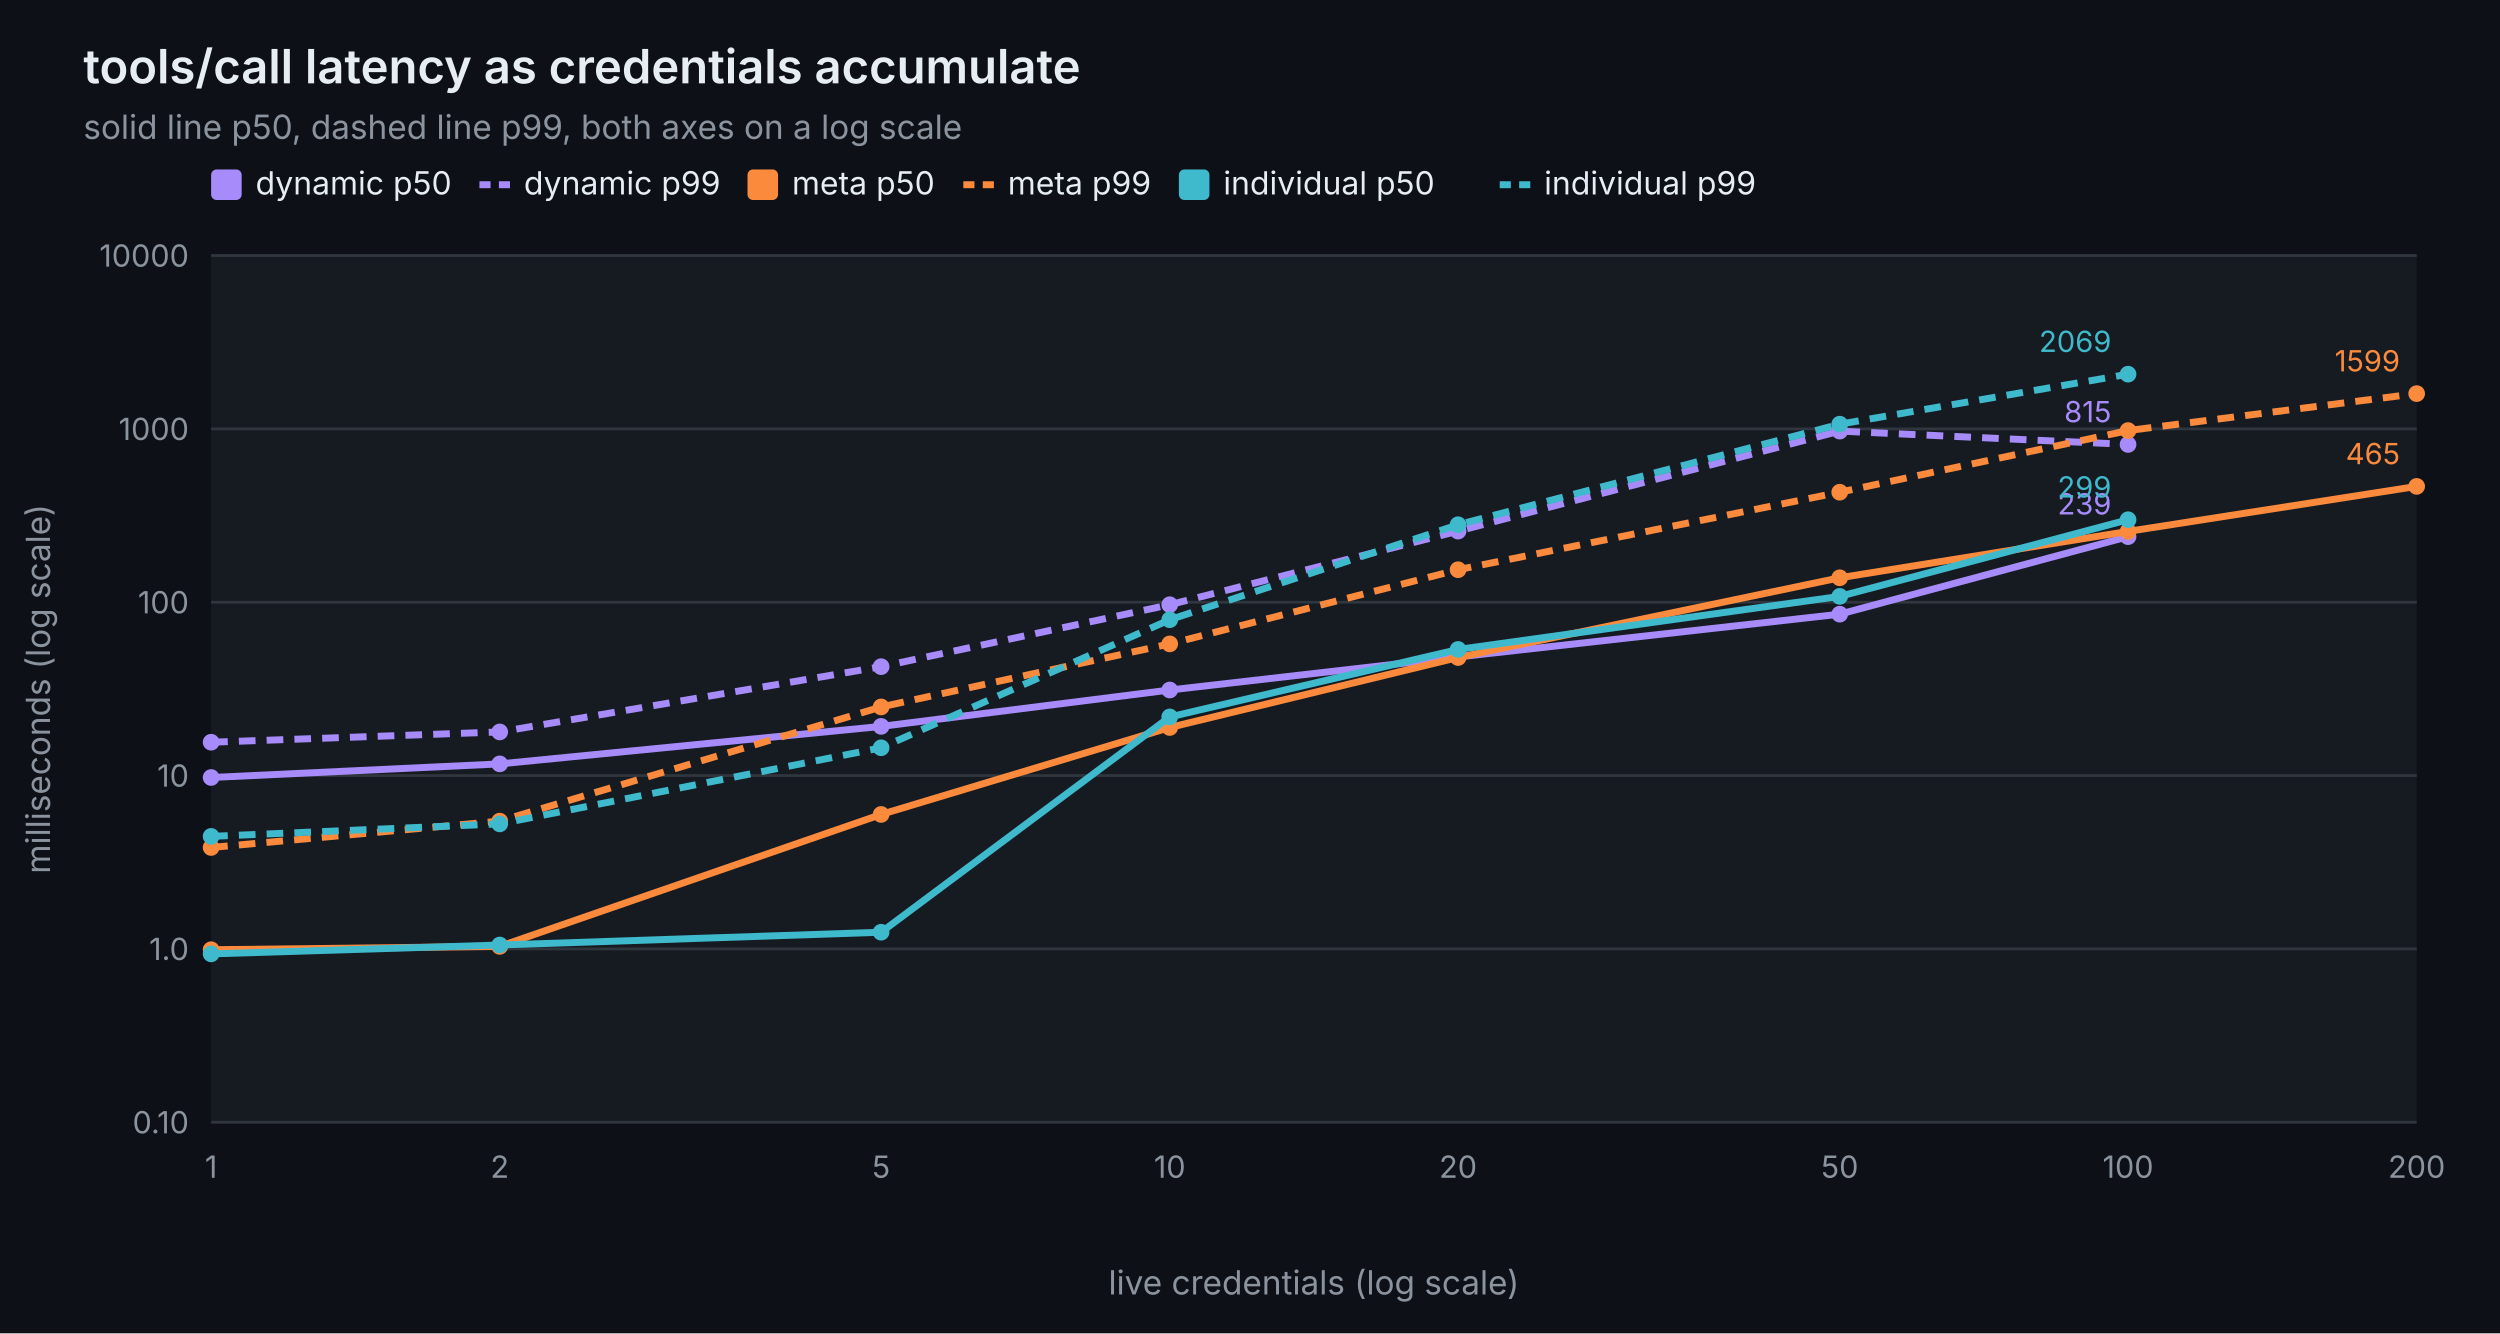
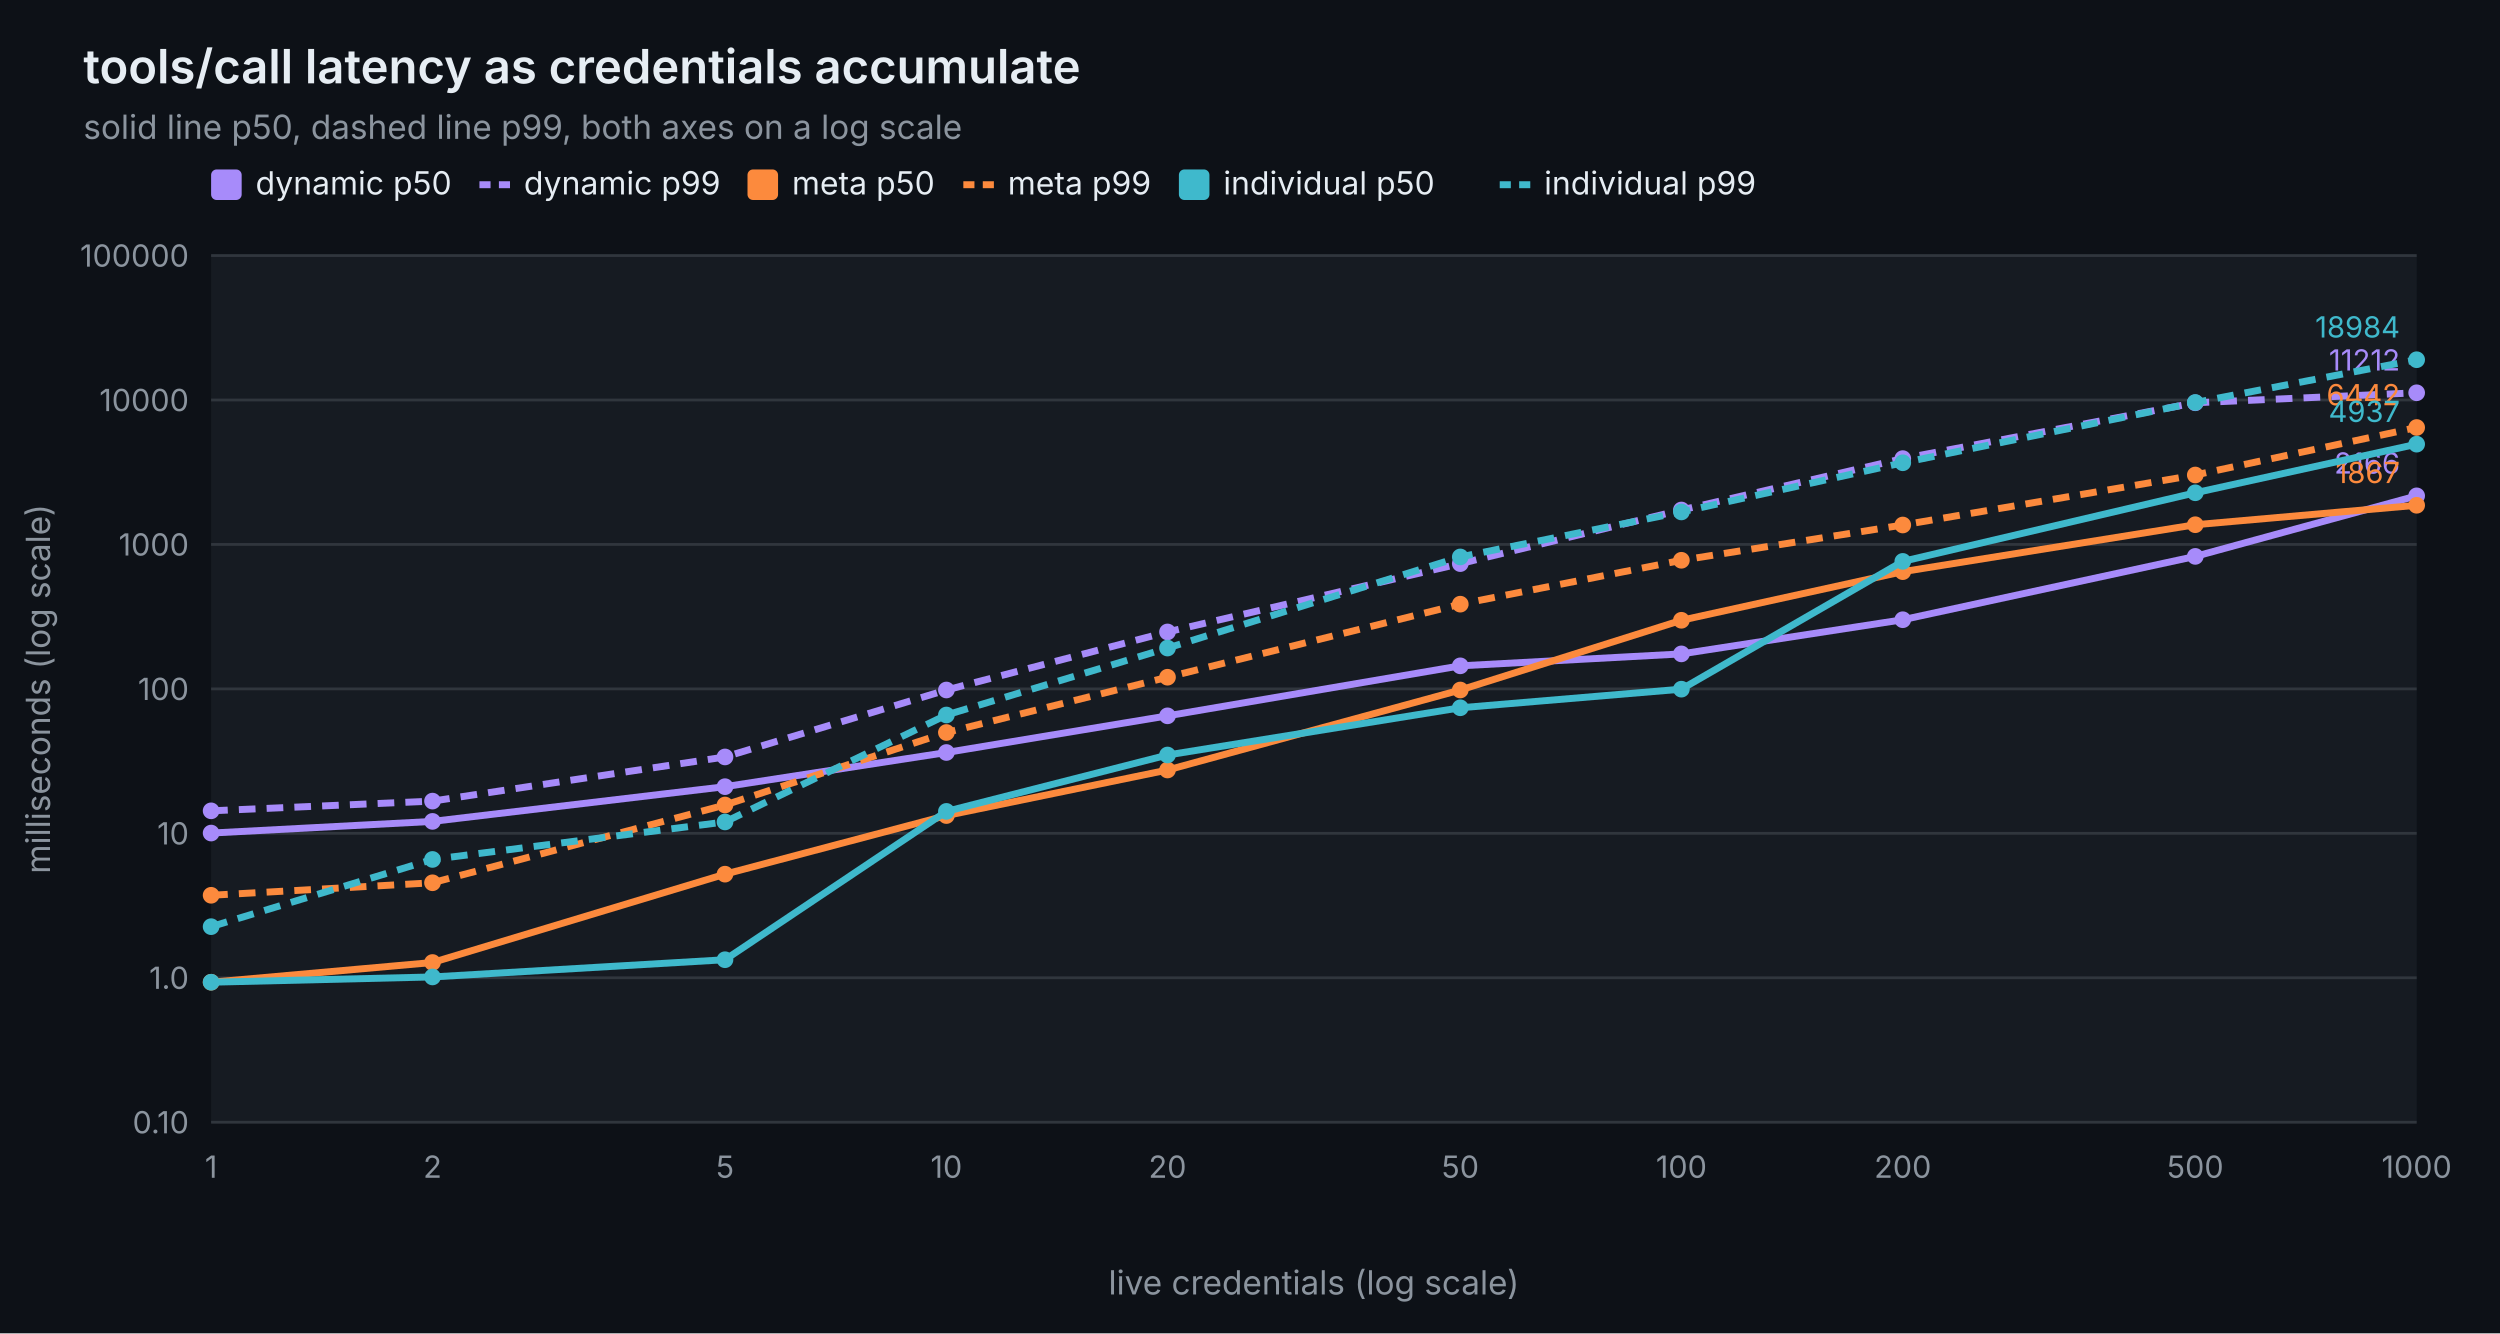
<svg xmlns="http://www.w3.org/2000/svg" viewBox="0 0 900 480" width="900" height="480" role="img" aria-label="tools/call latency as credentials accumulate. solid line p50, dashed line p99, both axes on a log scale">
  <rect width="900" height="480" fill="#0d1117" />
  <text x="30" y="30" font-family="ui-sans-serif,system-ui,-apple-system,Segoe UI,sans-serif" font-size="17" font-weight="600" fill="#e6edf3">tools/call latency as credentials accumulate</text>
  <text x="30" y="50" font-family="ui-sans-serif,system-ui,-apple-system,Segoe UI,sans-serif" font-size="12" fill="#8b949e">solid line p50, dashed line p99, both axes on a log scale</text>
  <rect x="76" y="92" width="794" height="312" fill="#161b22" />
  <rect x="76.0" y="61.0" width="11" height="11" rx="2" fill="#a78bfa" />
  <text x="92.0" y="70.0" font-family="ui-sans-serif,system-ui,-apple-system,Segoe UI,sans-serif" font-size="11.5" fill="#e6edf3">dynamic p50</text>
  <line x1="172.6" y1="66.5" x2="183.6" y2="66.5" stroke="#a78bfa" stroke-width="2.5" stroke-dasharray="4 3" />
  <text x="188.6" y="70.0" font-family="ui-sans-serif,system-ui,-apple-system,Segoe UI,sans-serif" font-size="11.5" fill="#e6edf3">dynamic p99</text>
  <rect x="269.1" y="61.0" width="11" height="11" rx="2" fill="#fc8a3d" />
  <text x="285.1" y="70.0" font-family="ui-sans-serif,system-ui,-apple-system,Segoe UI,sans-serif" font-size="11.5" fill="#e6edf3">meta p50</text>
  <line x1="346.8" y1="66.5" x2="357.8" y2="66.5" stroke="#fc8a3d" stroke-width="2.5" stroke-dasharray="4 3" />
  <text x="362.8" y="70.0" font-family="ui-sans-serif,system-ui,-apple-system,Segoe UI,sans-serif" font-size="11.5" fill="#e6edf3">meta p99</text>
  <rect x="424.4" y="61.0" width="11" height="11" rx="2" fill="#3fb9cc" />
  <text x="440.4" y="70.0" font-family="ui-sans-serif,system-ui,-apple-system,Segoe UI,sans-serif" font-size="11.5" fill="#e6edf3">individual p50</text>
  <line x1="539.9" y1="66.5" x2="550.9" y2="66.5" stroke="#3fb9cc" stroke-width="2.5" stroke-dasharray="4 3" />
  <text x="555.9" y="70.0" font-family="ui-sans-serif,system-ui,-apple-system,Segoe UI,sans-serif" font-size="11.5" fill="#e6edf3">individual p99</text>
  <line x1="76" y1="404.0" x2="870" y2="404.0" stroke="#30363d" stroke-width="1" />
  <text x="68" y="408.0" font-family="ui-sans-serif,system-ui,-apple-system,Segoe UI,sans-serif" font-size="11" text-anchor="end" fill="#8b949e">0.10</text>
-   <line x1="76" y1="341.6" x2="870" y2="341.6" stroke="#30363d" stroke-width="1" />
-   <text x="68" y="345.6" font-family="ui-sans-serif,system-ui,-apple-system,Segoe UI,sans-serif" font-size="11" text-anchor="end" fill="#8b949e">1.0</text>
-   <line x1="76" y1="279.2" x2="870" y2="279.2" stroke="#30363d" stroke-width="1" />
-   <text x="68" y="283.2" font-family="ui-sans-serif,system-ui,-apple-system,Segoe UI,sans-serif" font-size="11" text-anchor="end" fill="#8b949e">10</text>
-   <line x1="76" y1="216.8" x2="870" y2="216.8" stroke="#30363d" stroke-width="1" />
-   <text x="68" y="220.8" font-family="ui-sans-serif,system-ui,-apple-system,Segoe UI,sans-serif" font-size="11" text-anchor="end" fill="#8b949e">100</text>
-   <line x1="76" y1="154.4" x2="870" y2="154.4" stroke="#30363d" stroke-width="1" />
-   <text x="68" y="158.4" font-family="ui-sans-serif,system-ui,-apple-system,Segoe UI,sans-serif" font-size="11" text-anchor="end" fill="#8b949e">1000</text>
+   <line x1="76" y1="352.0" x2="870" y2="352.0" stroke="#30363d" stroke-width="1" />
+   <text x="68" y="356.0" font-family="ui-sans-serif,system-ui,-apple-system,Segoe UI,sans-serif" font-size="11" text-anchor="end" fill="#8b949e">1.0</text>
+   <line x1="76" y1="300.0" x2="870" y2="300.0" stroke="#30363d" stroke-width="1" />
+   <text x="68" y="304.0" font-family="ui-sans-serif,system-ui,-apple-system,Segoe UI,sans-serif" font-size="11" text-anchor="end" fill="#8b949e">10</text>
+   <line x1="76" y1="248.0" x2="870" y2="248.0" stroke="#30363d" stroke-width="1" />
+   <text x="68" y="252.0" font-family="ui-sans-serif,system-ui,-apple-system,Segoe UI,sans-serif" font-size="11" text-anchor="end" fill="#8b949e">100</text>
+   <line x1="76" y1="196.0" x2="870" y2="196.0" stroke="#30363d" stroke-width="1" />
+   <text x="68" y="200.0" font-family="ui-sans-serif,system-ui,-apple-system,Segoe UI,sans-serif" font-size="11" text-anchor="end" fill="#8b949e">1000</text>
+   <line x1="76" y1="144.0" x2="870" y2="144.0" stroke="#30363d" stroke-width="1" />
+   <text x="68" y="148.0" font-family="ui-sans-serif,system-ui,-apple-system,Segoe UI,sans-serif" font-size="11" text-anchor="end" fill="#8b949e">10000</text>
  <line x1="76" y1="92.0" x2="870" y2="92.0" stroke="#30363d" stroke-width="1" />
-   <text x="68" y="96.0" font-family="ui-sans-serif,system-ui,-apple-system,Segoe UI,sans-serif" font-size="11" text-anchor="end" fill="#8b949e">10000</text>
+   <text x="68" y="96.0" font-family="ui-sans-serif,system-ui,-apple-system,Segoe UI,sans-serif" font-size="11" text-anchor="end" fill="#8b949e">100000</text>
  <text x="18" y="248.0" font-family="ui-sans-serif,system-ui,-apple-system,Segoe UI,sans-serif" font-size="12" fill="#8b949e" text-anchor="middle" transform="rotate(-90 18 248.0)">milliseconds (log scale)</text>
  <text x="473.0" y="466" font-family="ui-sans-serif,system-ui,-apple-system,Segoe UI,sans-serif" font-size="12" text-anchor="middle" fill="#8b949e">live credentials (log scale)</text>
  <text x="76.0" y="424" font-family="ui-sans-serif,system-ui,-apple-system,Segoe UI,sans-serif" font-size="11" text-anchor="middle" fill="#8b949e">1</text>
-   <text x="179.9" y="424" font-family="ui-sans-serif,system-ui,-apple-system,Segoe UI,sans-serif" font-size="11" text-anchor="middle" fill="#8b949e">2</text>
-   <text x="317.2" y="424" font-family="ui-sans-serif,system-ui,-apple-system,Segoe UI,sans-serif" font-size="11" text-anchor="middle" fill="#8b949e">5</text>
-   <text x="421.1" y="424" font-family="ui-sans-serif,system-ui,-apple-system,Segoe UI,sans-serif" font-size="11" text-anchor="middle" fill="#8b949e">10</text>
-   <text x="524.9" y="424" font-family="ui-sans-serif,system-ui,-apple-system,Segoe UI,sans-serif" font-size="11" text-anchor="middle" fill="#8b949e">20</text>
-   <text x="662.3" y="424" font-family="ui-sans-serif,system-ui,-apple-system,Segoe UI,sans-serif" font-size="11" text-anchor="middle" fill="#8b949e">50</text>
-   <text x="766.1" y="424" font-family="ui-sans-serif,system-ui,-apple-system,Segoe UI,sans-serif" font-size="11" text-anchor="middle" fill="#8b949e">100</text>
-   <text x="870.0" y="424" font-family="ui-sans-serif,system-ui,-apple-system,Segoe UI,sans-serif" font-size="11" text-anchor="middle" fill="#8b949e">200</text>
-   <path d="M76.0,279.9L179.9,275.0L317.2,261.5L421.1,248.4L524.9,236.5L662.3,221.1L766.1,193.2" fill="none" stroke="#a78bfa" stroke-width="2.5" stroke-linejoin="round" />
-   <circle cx="76.0" cy="279.9" r="3" fill="#a78bfa" />
-   <circle cx="179.9" cy="275.0" r="3" fill="#a78bfa" />
-   <circle cx="317.2" cy="261.5" r="3" fill="#a78bfa" />
-   <circle cx="421.1" cy="248.4" r="3" fill="#a78bfa" />
-   <circle cx="524.9" cy="236.5" r="3" fill="#a78bfa" />
-   <circle cx="662.3" cy="221.1" r="3" fill="#a78bfa" />
-   <circle cx="766.1" cy="193.2" r="3" fill="#a78bfa" />
-   <text x="760.1" y="185.2" font-family="ui-sans-serif,system-ui,-apple-system,Segoe UI,sans-serif" font-size="10.5" text-anchor="end" fill="#a78bfa">239</text>
-   <path d="M76.0,267.2L179.9,263.5L317.2,240.0L421.1,217.7L524.9,191.2L662.3,155.2L766.1,160.0" fill="none" stroke="#a78bfa" stroke-width="2.5" stroke-linejoin="round" stroke-dasharray="6 4" />
-   <circle cx="76.0" cy="267.2" r="3" fill="#a78bfa" />
-   <circle cx="179.9" cy="263.5" r="3" fill="#a78bfa" />
-   <circle cx="317.2" cy="240.0" r="3" fill="#a78bfa" />
-   <circle cx="421.1" cy="217.7" r="3" fill="#a78bfa" />
-   <circle cx="524.9" cy="191.2" r="3" fill="#a78bfa" />
-   <circle cx="662.3" cy="155.2" r="3" fill="#a78bfa" />
-   <circle cx="766.1" cy="160.0" r="3" fill="#a78bfa" />
-   <text x="760.1" y="152.0" font-family="ui-sans-serif,system-ui,-apple-system,Segoe UI,sans-serif" font-size="10.5" text-anchor="end" fill="#a78bfa">815</text>
-   <path d="M76.0,341.9L179.9,340.7L317.2,293.2L421.1,261.9L524.9,236.7L662.3,208.0L766.1,191.3L870.0,175.1" fill="none" stroke="#fc8a3d" stroke-width="2.5" stroke-linejoin="round" />
-   <circle cx="76.0" cy="341.9" r="3" fill="#fc8a3d" />
-   <circle cx="179.9" cy="340.7" r="3" fill="#fc8a3d" />
-   <circle cx="317.2" cy="293.2" r="3" fill="#fc8a3d" />
-   <circle cx="421.1" cy="261.9" r="3" fill="#fc8a3d" />
-   <circle cx="524.9" cy="236.7" r="3" fill="#fc8a3d" />
-   <circle cx="662.3" cy="208.0" r="3" fill="#fc8a3d" />
-   <circle cx="766.1" cy="191.3" r="3" fill="#fc8a3d" />
-   <circle cx="870.0" cy="175.1" r="3" fill="#fc8a3d" />
-   <text x="864.0" y="167.1" font-family="ui-sans-serif,system-ui,-apple-system,Segoe UI,sans-serif" font-size="10.5" text-anchor="end" fill="#fc8a3d">465</text>
-   <path d="M76.0,305.1L179.9,295.6L317.2,254.5L421.1,231.8L524.9,205.1L662.3,177.2L766.1,155.0L870.0,141.7" fill="none" stroke="#fc8a3d" stroke-width="2.5" stroke-linejoin="round" stroke-dasharray="6 4" />
-   <circle cx="76.0" cy="305.1" r="3" fill="#fc8a3d" />
-   <circle cx="179.9" cy="295.6" r="3" fill="#fc8a3d" />
-   <circle cx="317.2" cy="254.5" r="3" fill="#fc8a3d" />
-   <circle cx="421.1" cy="231.8" r="3" fill="#fc8a3d" />
-   <circle cx="524.9" cy="205.1" r="3" fill="#fc8a3d" />
-   <circle cx="662.3" cy="177.2" r="3" fill="#fc8a3d" />
-   <circle cx="766.1" cy="155.0" r="3" fill="#fc8a3d" />
-   <circle cx="870.0" cy="141.7" r="3" fill="#fc8a3d" />
-   <text x="864.0" y="133.7" font-family="ui-sans-serif,system-ui,-apple-system,Segoe UI,sans-serif" font-size="10.5" text-anchor="end" fill="#fc8a3d">1599</text>
-   <path d="M76.0,343.4L179.9,340.2L317.2,335.6L421.1,258.1L524.9,233.8L662.3,214.7L766.1,187.1" fill="none" stroke="#3fb9cc" stroke-width="2.5" stroke-linejoin="round" />
-   <circle cx="76.0" cy="343.4" r="3" fill="#3fb9cc" />
-   <circle cx="179.9" cy="340.2" r="3" fill="#3fb9cc" />
-   <circle cx="317.2" cy="335.6" r="3" fill="#3fb9cc" />
-   <circle cx="421.1" cy="258.1" r="3" fill="#3fb9cc" />
-   <circle cx="524.9" cy="233.8" r="3" fill="#3fb9cc" />
-   <circle cx="662.3" cy="214.7" r="3" fill="#3fb9cc" />
-   <circle cx="766.1" cy="187.1" r="3" fill="#3fb9cc" />
-   <text x="760.1" y="179.1" font-family="ui-sans-serif,system-ui,-apple-system,Segoe UI,sans-serif" font-size="10.5" text-anchor="end" fill="#3fb9cc">299</text>
-   <path d="M76.0,301.1L179.9,296.6L317.2,269.2L421.1,223.1L524.9,188.9L662.3,152.7L766.1,134.7" fill="none" stroke="#3fb9cc" stroke-width="2.5" stroke-linejoin="round" stroke-dasharray="6 4" />
-   <circle cx="76.0" cy="301.1" r="3" fill="#3fb9cc" />
-   <circle cx="179.9" cy="296.6" r="3" fill="#3fb9cc" />
-   <circle cx="317.2" cy="269.2" r="3" fill="#3fb9cc" />
-   <circle cx="421.1" cy="223.1" r="3" fill="#3fb9cc" />
-   <circle cx="524.9" cy="188.9" r="3" fill="#3fb9cc" />
-   <circle cx="662.3" cy="152.7" r="3" fill="#3fb9cc" />
-   <circle cx="766.1" cy="134.7" r="3" fill="#3fb9cc" />
-   <text x="760.1" y="126.7" font-family="ui-sans-serif,system-ui,-apple-system,Segoe UI,sans-serif" font-size="10.5" text-anchor="end" fill="#3fb9cc">2069</text>
+   <text x="155.7" y="424" font-family="ui-sans-serif,system-ui,-apple-system,Segoe UI,sans-serif" font-size="11" text-anchor="middle" fill="#8b949e">2</text>
+   <text x="261.0" y="424" font-family="ui-sans-serif,system-ui,-apple-system,Segoe UI,sans-serif" font-size="11" text-anchor="middle" fill="#8b949e">5</text>
+   <text x="340.7" y="424" font-family="ui-sans-serif,system-ui,-apple-system,Segoe UI,sans-serif" font-size="11" text-anchor="middle" fill="#8b949e">10</text>
+   <text x="420.3" y="424" font-family="ui-sans-serif,system-ui,-apple-system,Segoe UI,sans-serif" font-size="11" text-anchor="middle" fill="#8b949e">20</text>
+   <text x="525.7" y="424" font-family="ui-sans-serif,system-ui,-apple-system,Segoe UI,sans-serif" font-size="11" text-anchor="middle" fill="#8b949e">50</text>
+   <text x="605.3" y="424" font-family="ui-sans-serif,system-ui,-apple-system,Segoe UI,sans-serif" font-size="11" text-anchor="middle" fill="#8b949e">100</text>
+   <text x="685.0" y="424" font-family="ui-sans-serif,system-ui,-apple-system,Segoe UI,sans-serif" font-size="11" text-anchor="middle" fill="#8b949e">200</text>
+   <text x="790.3" y="424" font-family="ui-sans-serif,system-ui,-apple-system,Segoe UI,sans-serif" font-size="11" text-anchor="middle" fill="#8b949e">500</text>
+   <text x="870.0" y="424" font-family="ui-sans-serif,system-ui,-apple-system,Segoe UI,sans-serif" font-size="11" text-anchor="middle" fill="#8b949e">1000</text>
+   <path d="M76.0,299.9L155.7,295.7L261.0,283.2L340.7,270.9L420.3,257.7L525.7,239.7L605.3,235.4L685.0,223.1L790.3,200.3L870.0,178.5" fill="none" stroke="#a78bfa" stroke-width="2.5" stroke-linejoin="round" />
+   <circle cx="76.0" cy="299.9" r="3" fill="#a78bfa" />
+   <circle cx="155.7" cy="295.7" r="3" fill="#a78bfa" />
+   <circle cx="261.0" cy="283.2" r="3" fill="#a78bfa" />
+   <circle cx="340.7" cy="270.9" r="3" fill="#a78bfa" />
+   <circle cx="420.3" cy="257.7" r="3" fill="#a78bfa" />
+   <circle cx="525.7" cy="239.7" r="3" fill="#a78bfa" />
+   <circle cx="605.3" cy="235.4" r="3" fill="#a78bfa" />
+   <circle cx="685.0" cy="223.1" r="3" fill="#a78bfa" />
+   <circle cx="790.3" cy="200.3" r="3" fill="#a78bfa" />
+   <circle cx="870.0" cy="178.5" r="3" fill="#a78bfa" />
+   <text x="864.0" y="170.5" font-family="ui-sans-serif,system-ui,-apple-system,Segoe UI,sans-serif" font-size="10.5" text-anchor="end" fill="#a78bfa">2166</text>
+   <path d="M76.0,291.9L155.7,288.4L261.0,272.5L340.7,248.4L420.3,227.5L525.7,202.9L605.3,183.6L685.0,165.1L790.3,145.0L870.0,141.4" fill="none" stroke="#a78bfa" stroke-width="2.5" stroke-linejoin="round" stroke-dasharray="6 4" />
+   <circle cx="76.0" cy="291.9" r="3" fill="#a78bfa" />
+   <circle cx="155.7" cy="288.4" r="3" fill="#a78bfa" />
+   <circle cx="261.0" cy="272.5" r="3" fill="#a78bfa" />
+   <circle cx="340.7" cy="248.4" r="3" fill="#a78bfa" />
+   <circle cx="420.3" cy="227.5" r="3" fill="#a78bfa" />
+   <circle cx="525.7" cy="202.9" r="3" fill="#a78bfa" />
+   <circle cx="605.3" cy="183.6" r="3" fill="#a78bfa" />
+   <circle cx="685.0" cy="165.1" r="3" fill="#a78bfa" />
+   <circle cx="790.3" cy="145.0" r="3" fill="#a78bfa" />
+   <circle cx="870.0" cy="141.4" r="3" fill="#a78bfa" />
+   <text x="864.0" y="133.4" font-family="ui-sans-serif,system-ui,-apple-system,Segoe UI,sans-serif" font-size="10.5" text-anchor="end" fill="#a78bfa">11212</text>
+   <path d="M76.0,353.6L155.7,346.5L261.0,314.7L340.7,293.6L420.3,277.2L525.7,248.4L605.3,223.3L685.0,205.8L790.3,188.9L870.0,181.9" fill="none" stroke="#fc8a3d" stroke-width="2.5" stroke-linejoin="round" />
+   <circle cx="76.0" cy="353.6" r="3" fill="#fc8a3d" />
+   <circle cx="155.7" cy="346.5" r="3" fill="#fc8a3d" />
+   <circle cx="261.0" cy="314.7" r="3" fill="#fc8a3d" />
+   <circle cx="340.7" cy="293.6" r="3" fill="#fc8a3d" />
+   <circle cx="420.3" cy="277.2" r="3" fill="#fc8a3d" />
+   <circle cx="525.7" cy="248.4" r="3" fill="#fc8a3d" />
+   <circle cx="605.3" cy="223.3" r="3" fill="#fc8a3d" />
+   <circle cx="685.0" cy="205.8" r="3" fill="#fc8a3d" />
+   <circle cx="790.3" cy="188.9" r="3" fill="#fc8a3d" />
+   <circle cx="870.0" cy="181.9" r="3" fill="#fc8a3d" />
+   <text x="864.0" y="173.9" font-family="ui-sans-serif,system-ui,-apple-system,Segoe UI,sans-serif" font-size="10.5" text-anchor="end" fill="#fc8a3d">1867</text>
+   <path d="M76.0,322.3L155.7,317.8L261.0,289.8L340.7,263.7L420.3,243.8L525.7,217.5L605.3,201.7L685.0,189.0L790.3,171.0L870.0,153.9" fill="none" stroke="#fc8a3d" stroke-width="2.5" stroke-linejoin="round" stroke-dasharray="6 4" />
+   <circle cx="76.0" cy="322.3" r="3" fill="#fc8a3d" />
+   <circle cx="155.7" cy="317.8" r="3" fill="#fc8a3d" />
+   <circle cx="261.0" cy="289.8" r="3" fill="#fc8a3d" />
+   <circle cx="340.7" cy="263.7" r="3" fill="#fc8a3d" />
+   <circle cx="420.3" cy="243.8" r="3" fill="#fc8a3d" />
+   <circle cx="525.7" cy="217.5" r="3" fill="#fc8a3d" />
+   <circle cx="605.3" cy="201.7" r="3" fill="#fc8a3d" />
+   <circle cx="685.0" cy="189.0" r="3" fill="#fc8a3d" />
+   <circle cx="790.3" cy="171.0" r="3" fill="#fc8a3d" />
+   <circle cx="870.0" cy="153.9" r="3" fill="#fc8a3d" />
+   <text x="864.0" y="145.9" font-family="ui-sans-serif,system-ui,-apple-system,Segoe UI,sans-serif" font-size="10.5" text-anchor="end" fill="#fc8a3d">6442</text>
+   <path d="M76.0,353.6L155.7,351.7L261.0,345.5L340.7,292.1L420.3,271.8L525.7,254.8L605.3,248.1L685.0,202.1L790.3,177.4L870.0,159.9" fill="none" stroke="#3fb9cc" stroke-width="2.5" stroke-linejoin="round" />
+   <circle cx="76.0" cy="353.6" r="3" fill="#3fb9cc" />
+   <circle cx="155.7" cy="351.7" r="3" fill="#3fb9cc" />
+   <circle cx="261.0" cy="345.5" r="3" fill="#3fb9cc" />
+   <circle cx="340.7" cy="292.1" r="3" fill="#3fb9cc" />
+   <circle cx="420.3" cy="271.8" r="3" fill="#3fb9cc" />
+   <circle cx="525.7" cy="254.8" r="3" fill="#3fb9cc" />
+   <circle cx="605.3" cy="248.1" r="3" fill="#3fb9cc" />
+   <circle cx="685.0" cy="202.1" r="3" fill="#3fb9cc" />
+   <circle cx="790.3" cy="177.4" r="3" fill="#3fb9cc" />
+   <circle cx="870.0" cy="159.9" r="3" fill="#3fb9cc" />
+   <text x="864.0" y="151.9" font-family="ui-sans-serif,system-ui,-apple-system,Segoe UI,sans-serif" font-size="10.5" text-anchor="end" fill="#3fb9cc">4937</text>
+   <path d="M76.0,333.6L155.7,309.4L261.0,295.9L340.7,257.4L420.3,233.3L525.7,200.5L605.3,184.3L685.0,166.6L790.3,144.9L870.0,129.5" fill="none" stroke="#3fb9cc" stroke-width="2.5" stroke-linejoin="round" stroke-dasharray="6 4" />
+   <circle cx="76.0" cy="333.6" r="3" fill="#3fb9cc" />
+   <circle cx="155.7" cy="309.4" r="3" fill="#3fb9cc" />
+   <circle cx="261.0" cy="295.9" r="3" fill="#3fb9cc" />
+   <circle cx="340.7" cy="257.4" r="3" fill="#3fb9cc" />
+   <circle cx="420.3" cy="233.3" r="3" fill="#3fb9cc" />
+   <circle cx="525.7" cy="200.5" r="3" fill="#3fb9cc" />
+   <circle cx="605.3" cy="184.3" r="3" fill="#3fb9cc" />
+   <circle cx="685.0" cy="166.6" r="3" fill="#3fb9cc" />
+   <circle cx="790.3" cy="144.9" r="3" fill="#3fb9cc" />
+   <circle cx="870.0" cy="129.5" r="3" fill="#3fb9cc" />
+   <text x="864.0" y="121.5" font-family="ui-sans-serif,system-ui,-apple-system,Segoe UI,sans-serif" font-size="10.5" text-anchor="end" fill="#3fb9cc">18984</text>
</svg>
